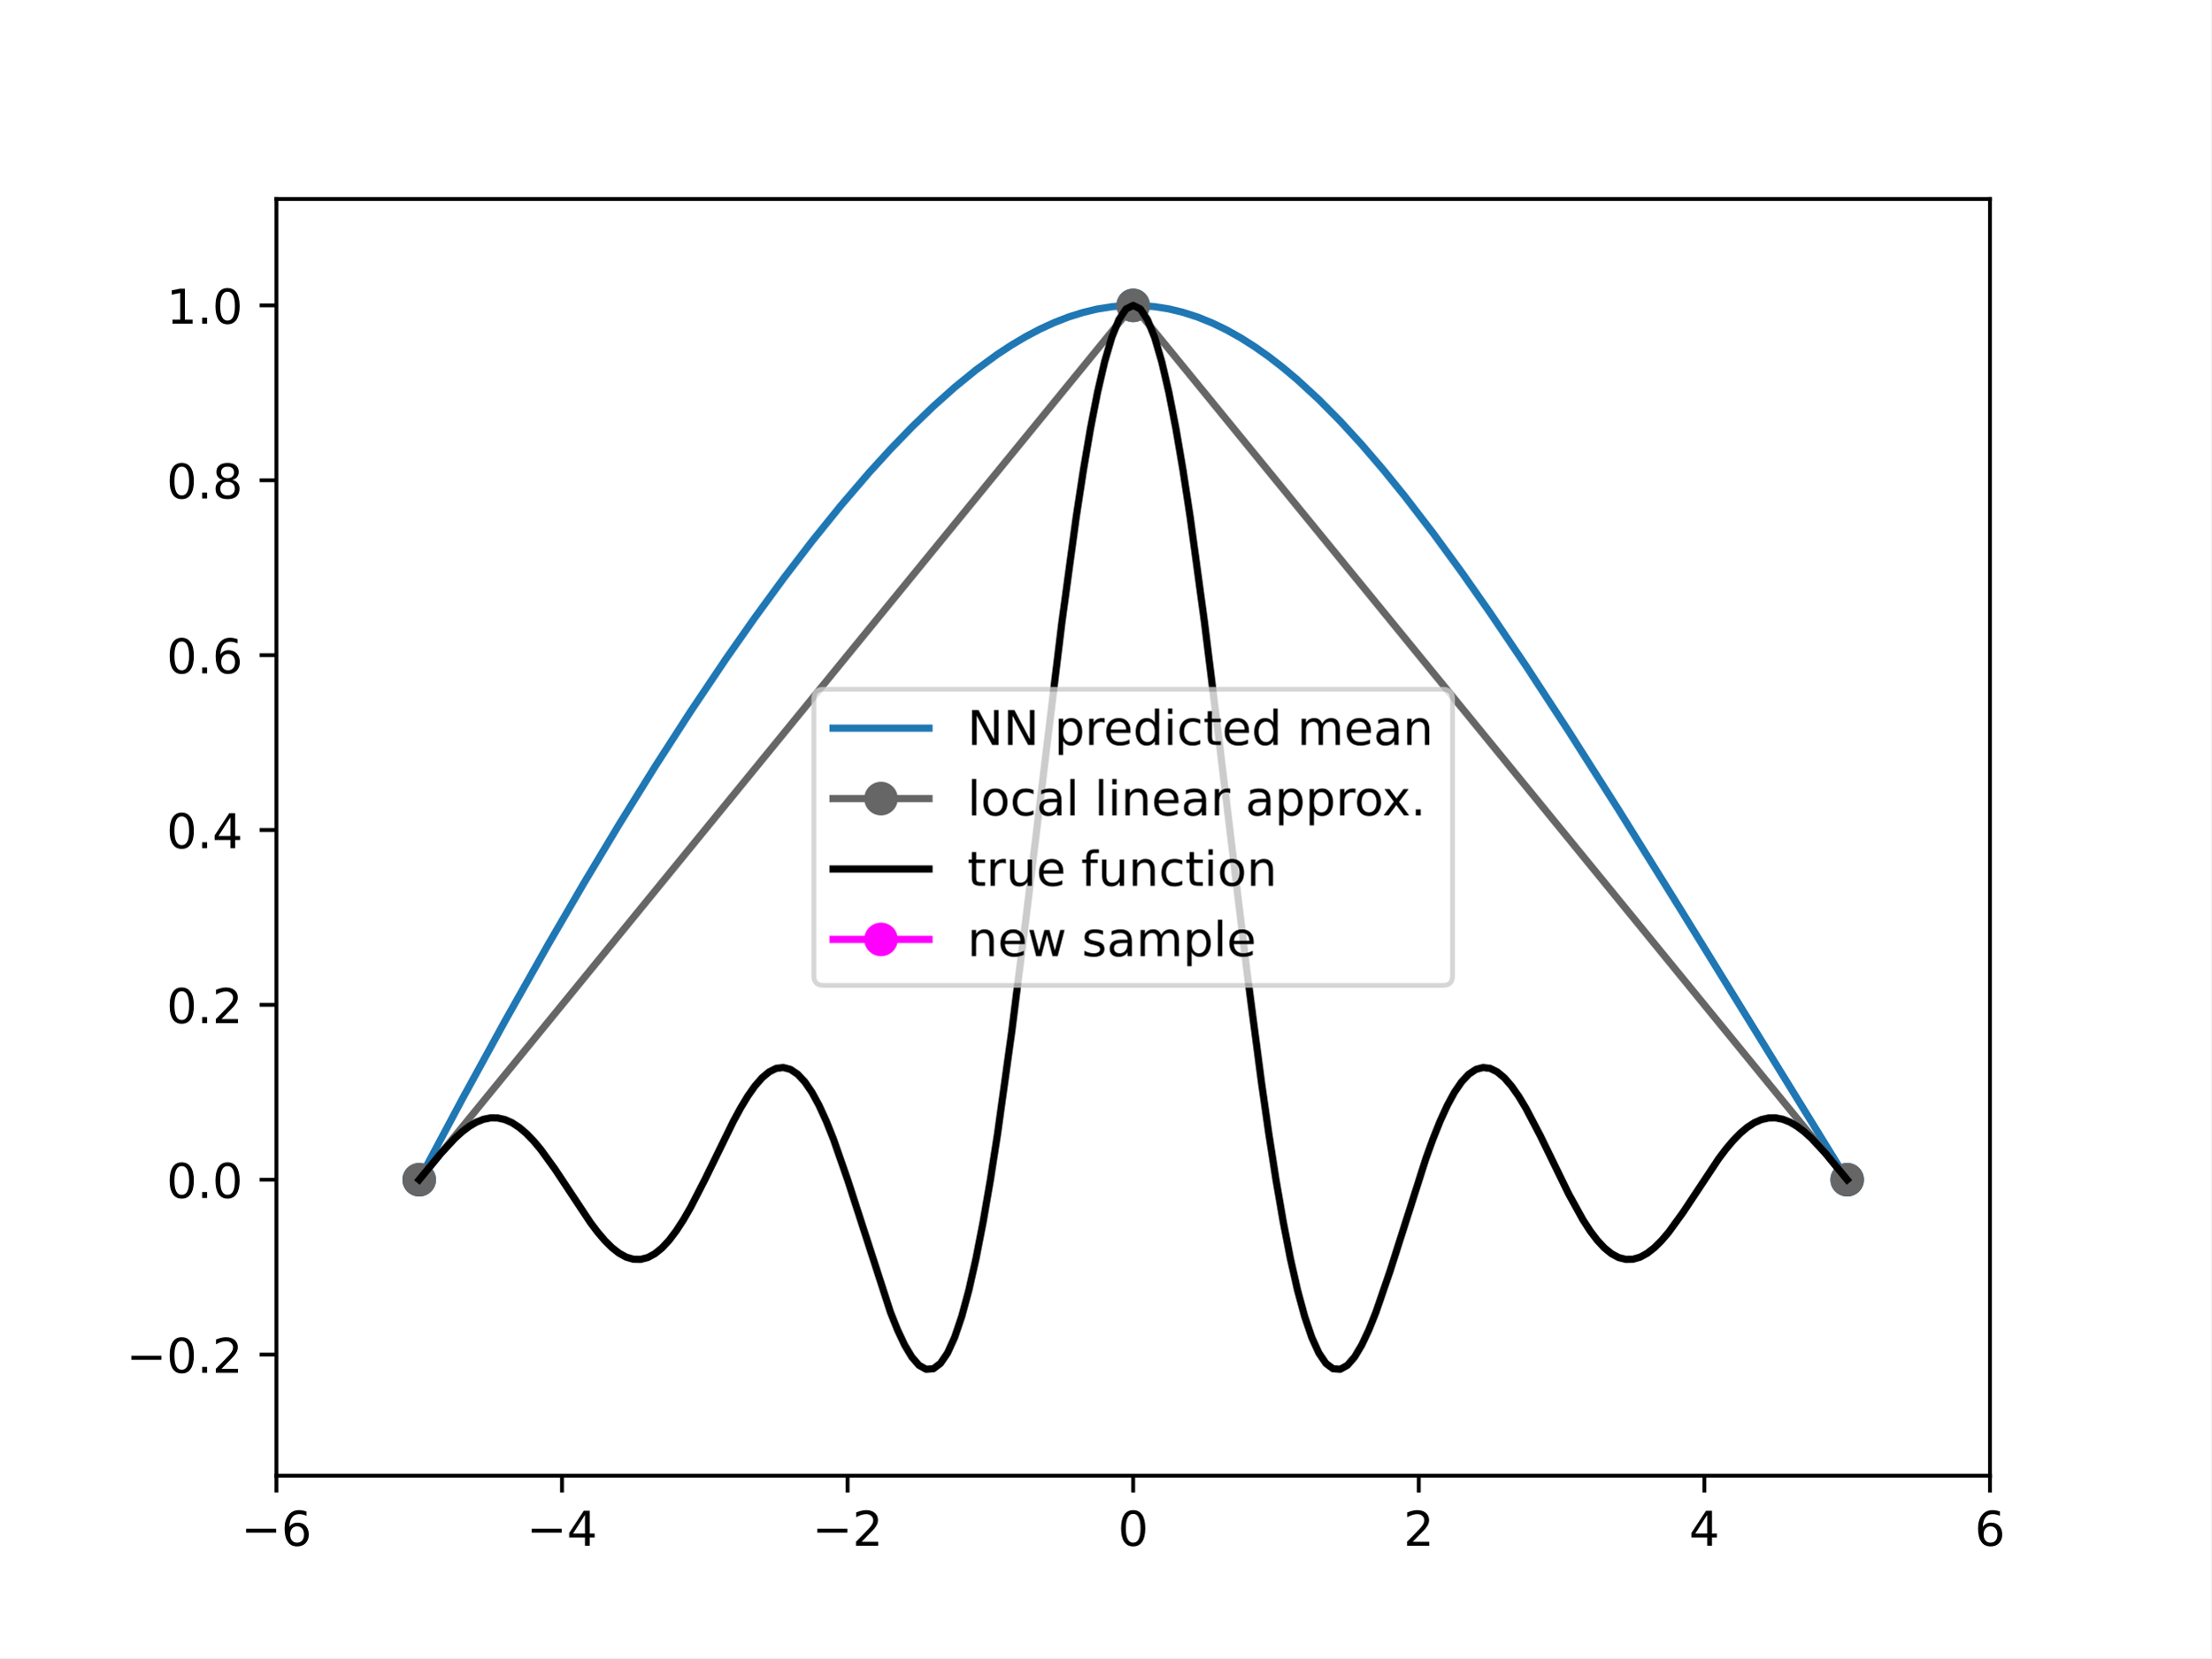
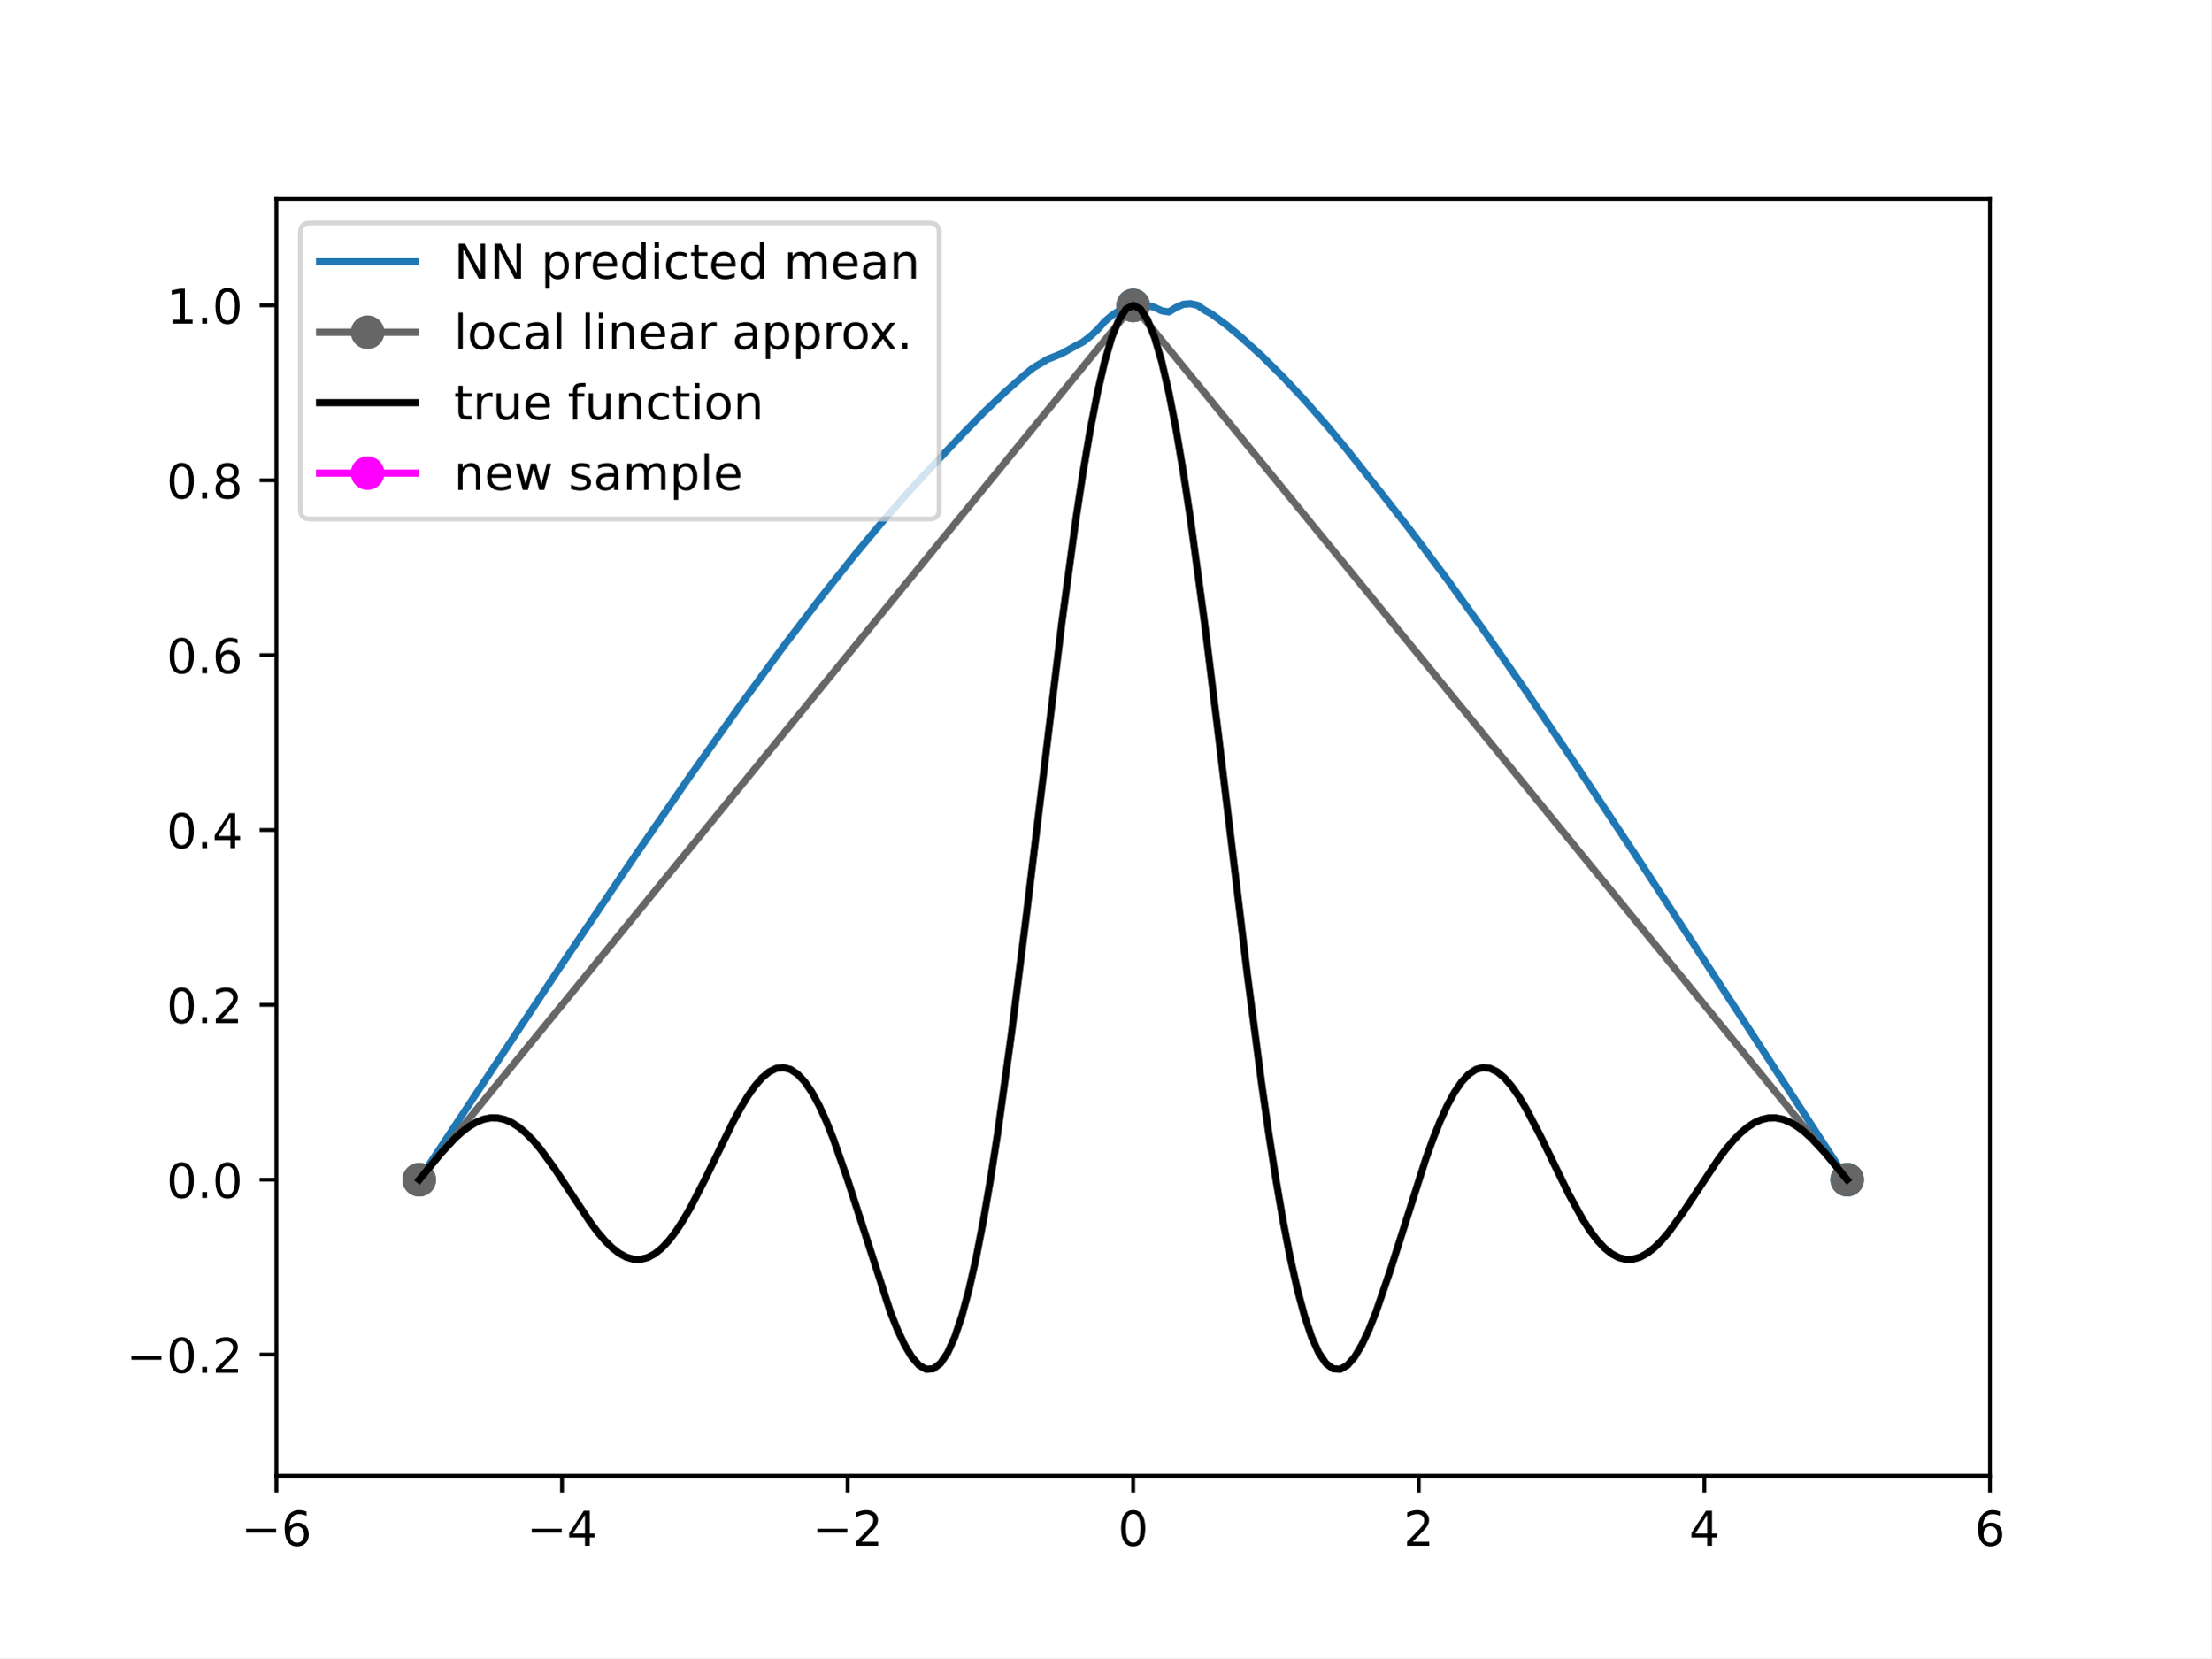
<svg xmlns="http://www.w3.org/2000/svg" xmlns:xlink="http://www.w3.org/1999/xlink" height="345.6pt" version="1.1" viewBox="0 0 460.8 345.6" width="460.8pt">
  <defs>
    <style type="text/css">
*{stroke-linecap:butt;stroke-linejoin:round;}
  </style>
  </defs>
  <g id="figure_1">
    <g id="patch_1">
      <path d="M 0 345.6  L 460.8 345.6  L 460.8 0  L 0 0  z " style="fill:#ffffff;" />
    </g>
    <g id="axes_1">
      <g id="patch_2">
        <path d="M 57.6 307.584  L 414.72 307.584  L 414.72 41.472  L 57.6 41.472  z " style="fill:#ffffff;" />
      </g>
      <g id="PathCollection_1">
        <defs>
-           <path d="M 0 3  C 0.796 3 1.559 2.684 2.121 2.121  C 2.684 1.559 3 0.796 3 0  C 3 -0.796 2.684 -1.559 2.121 -2.121  C 1.559 -2.684 0.796 -3 0 -3  C -0.796 -3 -1.559 -2.684 -2.121 -2.121  C -2.684 -1.559 -3 -0.796 -3 0  C -3 0.796 -2.684 1.559 -2.121 2.121  C -1.559 2.684 -0.796 3 0 3  z " id="m199d897785" style="stroke:#1f77b4;" />
+           <path d="M 0 3  C 0.796 3 1.559 2.684 2.121 2.121  C 2.684 1.559 3 0.796 3 0  C 3 -0.796 2.684 -1.559 2.121 -2.121  C 1.559 -2.684 0.796 -3 0 -3  C -0.796 -3 -1.559 -2.684 -2.121 -2.121  C -2.684 -1.559 -3 -0.796 -3 0  C -3 0.796 -2.684 1.559 -2.121 2.121  C -1.559 2.684 -0.796 3 0 3  z " id="mb2472491ec" style="stroke:#1f77b4;" />
        </defs>
-         <g clip-path="url(#p6ef015dbfc)">
-           <use style="fill:#1f77b4;stroke:#1f77b4;" x="87.36" xlink:href="#m199d897785" y="245.893" />
-           <use style="fill:#1f77b4;stroke:#1f77b4;" x="236.16" xlink:href="#m199d897785" y="63.648" />
-           <use style="fill:#1f77b4;stroke:#1f77b4;" x="384.96" xlink:href="#m199d897785" y="245.893" />
+         <g clip-path="url(#p447fc1fe9e)">
+           <use style="fill:#1f77b4;stroke:#1f77b4;" x="87.36" xlink:href="#mb2472491ec" y="245.893" />
+           <use style="fill:#1f77b4;stroke:#1f77b4;" x="236.16" xlink:href="#mb2472491ec" y="63.648" />
+           <use style="fill:#1f77b4;stroke:#1f77b4;" x="384.96" xlink:href="#mb2472491ec" y="245.893" />
        </g>
      </g>
      <g id="matplotlib.axis_1">
        <g id="xtick_1">
          <g id="line2d_1">
            <defs>
-               <path d="M 0 0  L 0 3.5  " id="m28556cb34f" style="stroke:#000000;stroke-width:0.8;" />
-             </defs>
-             <g>
-               <use style="stroke:#000000;stroke-width:0.8;" x="57.6" xlink:href="#m28556cb34f" y="307.584" />
+               <path d="M 0 0  L 0 3.5  " id="mb614b9f2dd" style="stroke:#000000;stroke-width:0.8;" />
+             </defs>
+             <g>
+               <use style="stroke:#000000;stroke-width:0.8;" x="57.6" xlink:href="#mb614b9f2dd" y="307.584" />
            </g>
          </g>
          <g id="text_1">
            <defs>
              <path d="M 10.594 35.5  L 73.188 35.5  L 73.188 27.203  L 10.594 27.203  z " id="DejaVuSans-8722" />
              <path d="M 33.016 40.375  Q 26.375 40.375 22.484 35.828  Q 18.609 31.297 18.609 23.391  Q 18.609 15.531 22.484 10.953  Q 26.375 6.391 33.016 6.391  Q 39.656 6.391 43.531 10.953  Q 47.406 15.531 47.406 23.391  Q 47.406 31.297 43.531 35.828  Q 39.656 40.375 33.016 40.375  z M 52.594 71.297  L 52.594 62.312  Q 48.875 64.062 45.094 64.984  Q 41.312 65.922 37.594 65.922  Q 27.828 65.922 22.672 59.328  Q 17.531 52.734 16.797 39.406  Q 19.672 43.656 24.016 45.922  Q 28.375 48.188 33.594 48.188  Q 44.578 48.188 50.953 41.516  Q 57.328 34.859 57.328 23.391  Q 57.328 12.156 50.688 5.359  Q 44.047 -1.422 33.016 -1.422  Q 20.359 -1.422 13.672 8.266  Q 6.984 17.969 6.984 36.375  Q 6.984 53.656 15.188 63.938  Q 23.391 74.219 37.203 74.219  Q 40.922 74.219 44.703 73.484  Q 48.484 72.75 52.594 71.297  z " id="DejaVuSans-54" />
            </defs>
            <g transform="translate(50.22891 322.1824)scale(0.1 -0.1)">
              <use xlink:href="#DejaVuSans-8722" />
              <use x="83.789" xlink:href="#DejaVuSans-54" />
            </g>
          </g>
        </g>
        <g id="xtick_2">
          <g id="line2d_2">
            <g>
-               <use style="stroke:#000000;stroke-width:0.8;" x="117.12" xlink:href="#m28556cb34f" y="307.584" />
+               <use style="stroke:#000000;stroke-width:0.8;" x="117.12" xlink:href="#mb614b9f2dd" y="307.584" />
            </g>
          </g>
          <g id="text_2">
            <defs>
              <path d="M 37.797 64.312  L 12.891 25.391  L 37.797 25.391  z M 35.203 72.906  L 47.609 72.906  L 47.609 25.391  L 58.016 25.391  L 58.016 17.188  L 47.609 17.188  L 47.609 0  L 37.797 0  L 37.797 17.188  L 4.891 17.188  L 4.891 26.703  z " id="DejaVuSans-52" />
            </defs>
            <g transform="translate(109.7489 322.1824)scale(0.1 -0.1)">
              <use xlink:href="#DejaVuSans-8722" />
              <use x="83.789" xlink:href="#DejaVuSans-52" />
            </g>
          </g>
        </g>
        <g id="xtick_3">
          <g id="line2d_3">
            <g>
-               <use style="stroke:#000000;stroke-width:0.8;" x="176.64" xlink:href="#m28556cb34f" y="307.584" />
+               <use style="stroke:#000000;stroke-width:0.8;" x="176.64" xlink:href="#mb614b9f2dd" y="307.584" />
            </g>
          </g>
          <g id="text_3">
            <defs>
              <path d="M 19.188 8.297  L 53.609 8.297  L 53.609 0  L 7.328 0  L 7.328 8.297  Q 12.938 14.109 22.625 23.891  Q 32.328 33.688 34.812 36.531  Q 39.547 41.844 41.422 45.531  Q 43.312 49.219 43.312 52.781  Q 43.312 58.594 39.234 62.25  Q 35.156 65.922 28.609 65.922  Q 23.969 65.922 18.812 64.312  Q 13.672 62.703 7.812 59.422  L 7.812 69.391  Q 13.766 71.781 18.938 73  Q 24.125 74.219 28.422 74.219  Q 39.75 74.219 46.484 68.547  Q 53.219 62.891 53.219 53.422  Q 53.219 48.922 51.531 44.891  Q 49.859 40.875 45.406 35.406  Q 44.188 33.984 37.641 27.219  Q 31.109 20.453 19.188 8.297  z " id="DejaVuSans-50" />
            </defs>
            <g transform="translate(169.2689 322.1824)scale(0.1 -0.1)">
              <use xlink:href="#DejaVuSans-8722" />
              <use x="83.789" xlink:href="#DejaVuSans-50" />
            </g>
          </g>
        </g>
        <g id="xtick_4">
          <g id="line2d_4">
            <g>
-               <use style="stroke:#000000;stroke-width:0.8;" x="236.16" xlink:href="#m28556cb34f" y="307.584" />
+               <use style="stroke:#000000;stroke-width:0.8;" x="236.16" xlink:href="#mb614b9f2dd" y="307.584" />
            </g>
          </g>
          <g id="text_4">
            <defs>
              <path d="M 31.781 66.406  Q 24.172 66.406 20.328 58.906  Q 16.5 51.422 16.5 36.375  Q 16.5 21.391 20.328 13.891  Q 24.172 6.391 31.781 6.391  Q 39.453 6.391 43.281 13.891  Q 47.125 21.391 47.125 36.375  Q 47.125 51.422 43.281 58.906  Q 39.453 66.406 31.781 66.406  z M 31.781 74.219  Q 44.047 74.219 50.516 64.516  Q 56.984 54.828 56.984 36.375  Q 56.984 17.969 50.516 8.266  Q 44.047 -1.422 31.781 -1.422  Q 19.531 -1.422 13.062 8.266  Q 6.594 17.969 6.594 36.375  Q 6.594 54.828 13.062 64.516  Q 19.531 74.219 31.781 74.219  z " id="DejaVuSans-48" />
            </defs>
            <g transform="translate(232.9787 322.1824)scale(0.1 -0.1)">
              <use xlink:href="#DejaVuSans-48" />
            </g>
          </g>
        </g>
        <g id="xtick_5">
          <g id="line2d_5">
            <g>
-               <use style="stroke:#000000;stroke-width:0.8;" x="295.68" xlink:href="#m28556cb34f" y="307.584" />
+               <use style="stroke:#000000;stroke-width:0.8;" x="295.68" xlink:href="#mb614b9f2dd" y="307.584" />
            </g>
          </g>
          <g id="text_5">
            <g transform="translate(292.4987 322.1824)scale(0.1 -0.1)">
              <use xlink:href="#DejaVuSans-50" />
            </g>
          </g>
        </g>
        <g id="xtick_6">
          <g id="line2d_6">
            <g>
-               <use style="stroke:#000000;stroke-width:0.8;" x="355.2" xlink:href="#m28556cb34f" y="307.584" />
+               <use style="stroke:#000000;stroke-width:0.8;" x="355.2" xlink:href="#mb614b9f2dd" y="307.584" />
            </g>
          </g>
          <g id="text_6">
            <g transform="translate(352.0188 322.1824)scale(0.1 -0.1)">
              <use xlink:href="#DejaVuSans-52" />
            </g>
          </g>
        </g>
        <g id="xtick_7">
          <g id="line2d_7">
            <g>
-               <use style="stroke:#000000;stroke-width:0.8;" x="414.72" xlink:href="#m28556cb34f" y="307.584" />
+               <use style="stroke:#000000;stroke-width:0.8;" x="414.72" xlink:href="#mb614b9f2dd" y="307.584" />
            </g>
          </g>
          <g id="text_7">
            <g transform="translate(411.5387 322.1824)scale(0.1 -0.1)">
              <use xlink:href="#DejaVuSans-54" />
            </g>
          </g>
        </g>
      </g>
      <g id="matplotlib.axis_2">
        <g id="ytick_1">
          <g id="line2d_8">
            <defs>
-               <path d="M 0 0  L -3.5 0  " id="m3e62f27e0f" style="stroke:#000000;stroke-width:0.8;" />
-             </defs>
-             <g>
-               <use style="stroke:#000000;stroke-width:0.8;" x="57.6" xlink:href="#m3e62f27e0f" y="282.342" />
+               <path d="M 0 0  L -3.5 0  " id="m669adacc51" style="stroke:#000000;stroke-width:0.8;" />
+             </defs>
+             <g>
+               <use style="stroke:#000000;stroke-width:0.8;" x="57.6" xlink:href="#m669adacc51" y="282.342" />
            </g>
          </g>
          <g id="text_8">
            <defs>
              <path d="M 10.688 12.406  L 21 12.406  L 21 0  L 10.688 0  z " id="DejaVuSans-46" />
            </defs>
            <g transform="translate(26.31719 286.1416)scale(0.1 -0.1)">
              <use xlink:href="#DejaVuSans-8722" />
              <use x="83.789" xlink:href="#DejaVuSans-48" />
              <use x="147.412" xlink:href="#DejaVuSans-46" />
              <use x="179.199" xlink:href="#DejaVuSans-50" />
            </g>
          </g>
        </g>
        <g id="ytick_2">
          <g id="line2d_9">
            <g>
-               <use style="stroke:#000000;stroke-width:0.8;" x="57.6" xlink:href="#m3e62f27e0f" y="245.893" />
+               <use style="stroke:#000000;stroke-width:0.8;" x="57.6" xlink:href="#m669adacc51" y="245.893" />
            </g>
          </g>
          <g id="text_9">
            <g transform="translate(34.69687 249.6925)scale(0.1 -0.1)">
              <use xlink:href="#DejaVuSans-48" />
              <use x="63.623" xlink:href="#DejaVuSans-46" />
              <use x="95.41" xlink:href="#DejaVuSans-48" />
            </g>
          </g>
        </g>
        <g id="ytick_3">
          <g id="line2d_10">
            <g>
-               <use style="stroke:#000000;stroke-width:0.8;" x="57.6" xlink:href="#m3e62f27e0f" y="209.444" />
+               <use style="stroke:#000000;stroke-width:0.8;" x="57.6" xlink:href="#m669adacc51" y="209.444" />
            </g>
          </g>
          <g id="text_10">
            <g transform="translate(34.69687 213.2435)scale(0.1 -0.1)">
              <use xlink:href="#DejaVuSans-48" />
              <use x="63.623" xlink:href="#DejaVuSans-46" />
              <use x="95.41" xlink:href="#DejaVuSans-50" />
            </g>
          </g>
        </g>
        <g id="ytick_4">
          <g id="line2d_11">
            <g>
-               <use style="stroke:#000000;stroke-width:0.8;" x="57.6" xlink:href="#m3e62f27e0f" y="172.995" />
+               <use style="stroke:#000000;stroke-width:0.8;" x="57.6" xlink:href="#m669adacc51" y="172.995" />
            </g>
          </g>
          <g id="text_11">
            <g transform="translate(34.69687 176.7944)scale(0.1 -0.1)">
              <use xlink:href="#DejaVuSans-48" />
              <use x="63.623" xlink:href="#DejaVuSans-46" />
              <use x="95.41" xlink:href="#DejaVuSans-52" />
            </g>
          </g>
        </g>
        <g id="ytick_5">
          <g id="line2d_12">
            <g>
-               <use style="stroke:#000000;stroke-width:0.8;" x="57.6" xlink:href="#m3e62f27e0f" y="136.546" />
+               <use style="stroke:#000000;stroke-width:0.8;" x="57.6" xlink:href="#m669adacc51" y="136.546" />
            </g>
          </g>
          <g id="text_12">
            <g transform="translate(34.69687 140.3453)scale(0.1 -0.1)">
              <use xlink:href="#DejaVuSans-48" />
              <use x="63.623" xlink:href="#DejaVuSans-46" />
              <use x="95.41" xlink:href="#DejaVuSans-54" />
            </g>
          </g>
        </g>
        <g id="ytick_6">
          <g id="line2d_13">
            <g>
-               <use style="stroke:#000000;stroke-width:0.8;" x="57.6" xlink:href="#m3e62f27e0f" y="100.097" />
+               <use style="stroke:#000000;stroke-width:0.8;" x="57.6" xlink:href="#m669adacc51" y="100.097" />
            </g>
          </g>
          <g id="text_13">
            <defs>
              <path d="M 31.781 34.625  Q 24.75 34.625 20.719 30.859  Q 16.703 27.094 16.703 20.516  Q 16.703 13.922 20.719 10.156  Q 24.75 6.391 31.781 6.391  Q 38.812 6.391 42.859 10.172  Q 46.922 13.969 46.922 20.516  Q 46.922 27.094 42.891 30.859  Q 38.875 34.625 31.781 34.625  z M 21.922 38.812  Q 15.578 40.375 12.031 44.719  Q 8.5 49.078 8.5 55.328  Q 8.5 64.062 14.719 69.141  Q 20.953 74.219 31.781 74.219  Q 42.672 74.219 48.875 69.141  Q 55.078 64.062 55.078 55.328  Q 55.078 49.078 51.531 44.719  Q 48 40.375 41.703 38.812  Q 48.828 37.156 52.797 32.312  Q 56.781 27.484 56.781 20.516  Q 56.781 9.906 50.312 4.234  Q 43.844 -1.422 31.781 -1.422  Q 19.734 -1.422 13.25 4.234  Q 6.781 9.906 6.781 20.516  Q 6.781 27.484 10.781 32.312  Q 14.797 37.156 21.922 38.812  z M 18.312 54.391  Q 18.312 48.734 21.844 45.562  Q 25.391 42.391 31.781 42.391  Q 38.141 42.391 41.719 45.562  Q 45.312 48.734 45.312 54.391  Q 45.312 60.062 41.719 63.234  Q 38.141 66.406 31.781 66.406  Q 25.391 66.406 21.844 63.234  Q 18.312 60.062 18.312 54.391  z " id="DejaVuSans-56" />
            </defs>
            <g transform="translate(34.69687 103.8963)scale(0.1 -0.1)">
              <use xlink:href="#DejaVuSans-48" />
              <use x="63.623" xlink:href="#DejaVuSans-46" />
              <use x="95.41" xlink:href="#DejaVuSans-56" />
            </g>
          </g>
        </g>
        <g id="ytick_7">
          <g id="line2d_14">
            <g>
-               <use style="stroke:#000000;stroke-width:0.8;" x="57.6" xlink:href="#m3e62f27e0f" y="63.648" />
+               <use style="stroke:#000000;stroke-width:0.8;" x="57.6" xlink:href="#m669adacc51" y="63.648" />
            </g>
          </g>
          <g id="text_14">
            <defs>
              <path d="M 12.406 8.297  L 28.516 8.297  L 28.516 63.922  L 10.984 60.406  L 10.984 69.391  L 28.422 72.906  L 38.281 72.906  L 38.281 8.297  L 54.391 8.297  L 54.391 0  L 12.406 0  z " id="DejaVuSans-49" />
            </defs>
            <g transform="translate(34.69687 67.44722)scale(0.1 -0.1)">
              <use xlink:href="#DejaVuSans-49" />
              <use x="63.623" xlink:href="#DejaVuSans-46" />
              <use x="95.41" xlink:href="#DejaVuSans-48" />
            </g>
          </g>
        </g>
      </g>
      <g id="line2d_15">
-         <path clip-path="url(#p6ef015dbfc)" d="M 87.36 245.893  L 96.288 229.156  L 105.216 212.854  L 114.144 197.029  L 121.584 184.239  L 129.024 171.837  L 136.464 159.851  L 143.904 148.309  L 151.344 137.242  L 157.296 128.755  L 163.248 120.614  L 169.2 112.845  L 175.152 105.474  L 181.104 98.534  L 185.568 93.635  L 190.032 89.019  L 194.496 84.707  L 198.96 80.722  L 203.424 77.087  L 207.888 73.829  L 210.864 71.881  L 213.84 70.12  L 216.816 68.554  L 219.792 67.193  L 222.768 66.042  L 225.744 65.11  L 228.72 64.402  L 231.696 63.924  L 234.672 63.68  L 237.648 63.676  L 240.624 63.911  L 243.6 64.389  L 246.576 65.108  L 249.552 66.069  L 252.528 67.267  L 255.504 68.699  L 258.48 70.36  L 261.456 72.244  L 264.432 74.343  L 267.408 76.651  L 270.384 79.158  L 274.848 83.272  L 279.312 87.782  L 283.776 92.655  L 288.24 97.858  L 292.704 103.359  L 298.656 111.103  L 304.608 119.252  L 310.56 127.744  L 318 138.755  L 326.928 152.424  L 337.344 168.823  L 350.736 190.35  L 384.96 245.893  L 384.96 245.893  " style="fill:none;stroke:#1f77b4;stroke-linecap:square;stroke-width:1.5;" />
+         <path clip-path="url(#p447fc1fe9e)" d="M 87.36 245.893  L 117.12 200.96  L 132 178.884  L 143.904 161.62  L 154.32 146.939  L 163.248 134.776  L 170.688 125.012  L 178.128 115.658  L 184.08 108.52  L 190.032 101.737  L 195.984 95.357  L 200.448 90.628  L 204.912 86.041  L 209.376 81.774  L 213.84 77.854  L 215.328 76.653  L 218.304 74.89  L 221.28 73.689  L 224.256 72.02  L 225.744 71.244  L 227.232 70.076  L 228.72 68.719  L 230.208 67.026  L 231.696 65.756  L 233.184 64.771  L 234.672 64.068  L 236.16 63.648  L 237.648 63.509  L 239.136 63.651  L 240.624 64.074  L 242.112 64.776  L 243.6 65.008  L 245.088 64.093  L 246.576 63.432  L 248.064 63.29  L 249.552 63.61  L 251.04 64.646  L 252.528 65.461  L 255.504 67.663  L 258.48 70.125  L 262.944 74.168  L 267.408 78.596  L 271.872 83.372  L 276.336 88.462  L 280.8 93.836  L 288.24 103.243  L 294.192 110.859  L 301.632 120.813  L 309.072 131.166  L 318 144.005  L 328.416 159.411  L 341.808 179.666  L 364.128 213.93  L 384.96 245.893  L 384.96 245.893  " style="fill:none;stroke:#1f77b4;stroke-linecap:square;stroke-width:1.5;" />
      </g>
      <g id="line2d_16">
-         <path clip-path="url(#p6ef015dbfc)" d="M 87.36 245.893  L 236.16 63.648  L 384.96 245.893  " style="fill:none;stroke:#666666;stroke-linecap:square;stroke-width:1.5;" />
+         <path clip-path="url(#p447fc1fe9e)" d="M 87.36 245.893  L 236.16 63.648  L 384.96 245.893  " style="fill:none;stroke:#666666;stroke-linecap:square;stroke-width:1.5;" />
        <defs>
-           <path d="M 0 3  C 0.796 3 1.559 2.684 2.121 2.121  C 2.684 1.559 3 0.796 3 0  C 3 -0.796 2.684 -1.559 2.121 -2.121  C 1.559 -2.684 0.796 -3 0 -3  C -0.796 -3 -1.559 -2.684 -2.121 -2.121  C -2.684 -1.559 -3 -0.796 -3 0  C -3 0.796 -2.684 1.559 -2.121 2.121  C -1.559 2.684 -0.796 3 0 3  z " id="m1b6e92f6c9" style="stroke:#666666;" />
+           <path d="M 0 3  C 0.796 3 1.559 2.684 2.121 2.121  C 2.684 1.559 3 0.796 3 0  C 3 -0.796 2.684 -1.559 2.121 -2.121  C 1.559 -2.684 0.796 -3 0 -3  C -0.796 -3 -1.559 -2.684 -2.121 -2.121  C -2.684 -1.559 -3 -0.796 -3 0  C -3 0.796 -2.684 1.559 -2.121 2.121  C -1.559 2.684 -0.796 3 0 3  z " id="mdcc6317bd4" style="stroke:#666666;" />
        </defs>
-         <g clip-path="url(#p6ef015dbfc)">
-           <use style="fill:#666666;stroke:#666666;" x="87.36" xlink:href="#m1b6e92f6c9" y="245.893" />
-           <use style="fill:#666666;stroke:#666666;" x="236.16" xlink:href="#m1b6e92f6c9" y="63.648" />
-           <use style="fill:#666666;stroke:#666666;" x="384.96" xlink:href="#m1b6e92f6c9" y="245.893" />
+         <g clip-path="url(#p447fc1fe9e)">
+           <use style="fill:#666666;stroke:#666666;" x="87.36" xlink:href="#mdcc6317bd4" y="245.893" />
+           <use style="fill:#666666;stroke:#666666;" x="236.16" xlink:href="#mdcc6317bd4" y="63.648" />
+           <use style="fill:#666666;stroke:#666666;" x="384.96" xlink:href="#mdcc6317bd4" y="245.893" />
        </g>
      </g>
      <g id="line2d_17">
-         <path clip-path="url(#p6ef015dbfc)" d="M 87.36 245.893  L 91.824 240.463  L 94.8 237.258  L 96.288 235.908  L 97.776 234.778  L 99.264 233.9  L 100.752 233.301  L 102.24 233.002  L 103.728 233.018  L 105.216 233.354  L 106.704 234.011  L 108.192 234.979  L 109.68 236.242  L 111.168 237.775  L 112.656 239.547  L 115.632 243.653  L 123.072 254.866  L 124.56 256.832  L 126.048 258.578  L 127.536 260.054  L 129.024 261.219  L 130.512 262.033  L 132 262.468  L 133.488 262.501  L 134.976 262.12  L 136.464 261.322  L 137.952 260.115  L 139.44 258.515  L 140.928 256.549  L 142.416 254.254  L 143.904 251.676  L 146.88 245.893  L 152.832 233.716  L 154.32 230.977  L 155.808 228.511  L 157.296 226.389  L 158.784 224.674  L 160.272 223.424  L 161.76 222.689  L 163.248 222.507  L 164.736 222.905  L 166.224 223.899  L 167.712 225.488  L 169.2 227.662  L 170.688 230.394  L 172.176 233.644  L 173.664 237.357  L 176.64 245.893  L 185.568 273.5  L 187.056 277.219  L 188.544 280.375  L 190.032 282.859  L 191.52 284.567  L 193.008 285.408  L 194.496 285.301  L 195.984 284.181  L 197.472 281.994  L 198.96 278.709  L 200.448 274.308  L 201.936 268.794  L 203.424 262.19  L 204.912 254.536  L 206.4 245.893  L 207.888 236.341  L 210.864 214.91  L 213.84 191.201  L 221.28 129.872  L 224.256 107.965  L 225.744 98.214  L 227.232 89.455  L 228.72 81.815  L 230.208 75.405  L 231.696 70.319  L 233.184 66.631  L 234.672 64.397  L 236.16 63.648  L 237.648 64.397  L 239.136 66.631  L 240.624 70.319  L 242.112 75.405  L 243.6 81.815  L 245.088 89.455  L 246.576 98.214  L 248.064 107.965  L 251.04 129.872  L 254.016 153.941  L 259.968 203.271  L 262.944 225.975  L 264.432 236.341  L 265.92 245.893  L 267.408 254.536  L 268.896 262.19  L 270.384 268.794  L 271.872 274.308  L 273.36 278.709  L 274.848 281.994  L 276.336 284.181  L 277.824 285.301  L 279.312 285.408  L 280.8 284.567  L 282.288 282.859  L 283.776 280.375  L 285.264 277.219  L 286.752 273.5  L 289.728 264.836  L 297.168 241.467  L 298.656 237.357  L 300.144 233.644  L 301.632 230.394  L 303.12 227.662  L 304.608 225.488  L 306.096 223.899  L 307.584 222.905  L 309.072 222.507  L 310.56 222.689  L 312.048 223.424  L 313.536 224.674  L 315.024 226.389  L 316.512 228.511  L 318 230.977  L 320.976 236.653  L 326.928 248.869  L 329.904 254.254  L 331.392 256.549  L 332.88 258.515  L 334.368 260.115  L 335.856 261.322  L 337.344 262.12  L 338.832 262.501  L 340.32 262.468  L 341.808 262.033  L 343.296 261.219  L 344.784 260.054  L 346.272 258.578  L 347.76 256.832  L 350.736 252.734  L 358.176 241.521  L 359.664 239.547  L 361.152 237.775  L 362.64 236.242  L 364.128 234.979  L 365.616 234.011  L 367.104 233.354  L 368.592 233.018  L 370.08 233.002  L 371.568 233.301  L 373.056 233.9  L 374.544 234.778  L 376.032 235.908  L 377.52 237.258  L 380.496 240.463  L 384.96 245.893  L 384.96 245.893  " style="fill:none;stroke:#000000;stroke-linecap:square;stroke-width:1.5;" />
+         <path clip-path="url(#p447fc1fe9e)" d="M 87.36 245.893  L 91.824 240.463  L 94.8 237.258  L 96.288 235.908  L 97.776 234.778  L 99.264 233.9  L 100.752 233.301  L 102.24 233.002  L 103.728 233.018  L 105.216 233.354  L 106.704 234.011  L 108.192 234.979  L 109.68 236.242  L 111.168 237.775  L 112.656 239.547  L 115.632 243.653  L 123.072 254.866  L 124.56 256.832  L 126.048 258.578  L 127.536 260.054  L 129.024 261.219  L 130.512 262.033  L 132 262.468  L 133.488 262.501  L 134.976 262.12  L 136.464 261.322  L 137.952 260.115  L 139.44 258.515  L 140.928 256.549  L 142.416 254.254  L 143.904 251.676  L 146.88 245.893  L 152.832 233.716  L 154.32 230.977  L 155.808 228.511  L 157.296 226.389  L 158.784 224.674  L 160.272 223.424  L 161.76 222.689  L 163.248 222.507  L 164.736 222.905  L 166.224 223.899  L 167.712 225.488  L 169.2 227.662  L 170.688 230.394  L 172.176 233.644  L 173.664 237.357  L 176.64 245.893  L 185.568 273.5  L 187.056 277.219  L 188.544 280.375  L 190.032 282.859  L 191.52 284.567  L 193.008 285.408  L 194.496 285.301  L 195.984 284.181  L 197.472 281.994  L 198.96 278.709  L 200.448 274.308  L 201.936 268.794  L 203.424 262.19  L 204.912 254.536  L 206.4 245.893  L 207.888 236.341  L 210.864 214.91  L 213.84 191.201  L 221.28 129.872  L 224.256 107.965  L 225.744 98.214  L 227.232 89.455  L 228.72 81.815  L 230.208 75.405  L 231.696 70.319  L 233.184 66.631  L 234.672 64.397  L 236.16 63.648  L 237.648 64.397  L 239.136 66.631  L 240.624 70.319  L 242.112 75.405  L 243.6 81.815  L 245.088 89.455  L 246.576 98.214  L 248.064 107.965  L 251.04 129.872  L 254.016 153.941  L 259.968 203.271  L 262.944 225.975  L 264.432 236.341  L 265.92 245.893  L 267.408 254.536  L 268.896 262.19  L 270.384 268.794  L 271.872 274.308  L 273.36 278.709  L 274.848 281.994  L 276.336 284.181  L 277.824 285.301  L 279.312 285.408  L 280.8 284.567  L 282.288 282.859  L 283.776 280.375  L 285.264 277.219  L 286.752 273.5  L 289.728 264.836  L 297.168 241.467  L 298.656 237.357  L 300.144 233.644  L 301.632 230.394  L 303.12 227.662  L 304.608 225.488  L 306.096 223.899  L 307.584 222.905  L 309.072 222.507  L 310.56 222.689  L 312.048 223.424  L 313.536 224.674  L 315.024 226.389  L 316.512 228.511  L 318 230.977  L 320.976 236.653  L 326.928 248.869  L 329.904 254.254  L 331.392 256.549  L 332.88 258.515  L 334.368 260.115  L 335.856 261.322  L 337.344 262.12  L 338.832 262.501  L 340.32 262.468  L 341.808 262.033  L 343.296 261.219  L 344.784 260.054  L 346.272 258.578  L 347.76 256.832  L 350.736 252.734  L 358.176 241.521  L 359.664 239.547  L 361.152 237.775  L 362.64 236.242  L 364.128 234.979  L 365.616 234.011  L 367.104 233.354  L 368.592 233.018  L 370.08 233.002  L 371.568 233.301  L 373.056 233.9  L 374.544 234.778  L 376.032 235.908  L 377.52 237.258  L 380.496 240.463  L 384.96 245.893  L 384.96 245.893  " style="fill:none;stroke:#000000;stroke-linecap:square;stroke-width:1.5;" />
      </g>
      <g id="line2d_18">
-         <path clip-path="url(#p6ef015dbfc)" d="M 0 0  " style="fill:none;stroke:#ff00ff;stroke-linecap:square;stroke-width:1.5;" />
+         <path clip-path="url(#p447fc1fe9e)" d="M 0 0  " style="fill:none;stroke:#ff00ff;stroke-linecap:square;stroke-width:1.5;" />
        <defs>
-           <path d="M 0 3  C 0.796 3 1.559 2.684 2.121 2.121  C 2.684 1.559 3 0.796 3 0  C 3 -0.796 2.684 -1.559 2.121 -2.121  C 1.559 -2.684 0.796 -3 0 -3  C -0.796 -3 -1.559 -2.684 -2.121 -2.121  C -2.684 -1.559 -3 -0.796 -3 0  C -3 0.796 -2.684 1.559 -2.121 2.121  C -1.559 2.684 -0.796 3 0 3  z " id="m0f97e1e7db" style="stroke:#ff00ff;" />
+           <path d="M 0 3  C 0.796 3 1.559 2.684 2.121 2.121  C 2.684 1.559 3 0.796 3 0  C 3 -0.796 2.684 -1.559 2.121 -2.121  C 1.559 -2.684 0.796 -3 0 -3  C -0.796 -3 -1.559 -2.684 -2.121 -2.121  C -2.684 -1.559 -3 -0.796 -3 0  C -3 0.796 -2.684 1.559 -2.121 2.121  C -1.559 2.684 -0.796 3 0 3  z " id="m408ae98c4e" style="stroke:#ff00ff;" />
        </defs>
-         <g clip-path="url(#p6ef015dbfc)">
-           <use style="fill:#ff00ff;stroke:#ff00ff;" x="0" xlink:href="#m0f97e1e7db" y="0" />
+         <g clip-path="url(#p447fc1fe9e)">
+           <use style="fill:#ff00ff;stroke:#ff00ff;" x="0" xlink:href="#m408ae98c4e" y="0" />
        </g>
      </g>
      <g id="patch_3">
        <path d="M 57.6 307.584  L 57.6 41.472  " style="fill:none;stroke:#000000;stroke-linecap:square;stroke-linejoin:miter;stroke-width:0.8;" />
      </g>
      <g id="patch_4">
        <path d="M 414.72 307.584  L 414.72 41.472  " style="fill:none;stroke:#000000;stroke-linecap:square;stroke-linejoin:miter;stroke-width:0.8;" />
      </g>
      <g id="patch_5">
        <path d="M 57.6 307.584  L 414.72 307.584  " style="fill:none;stroke:#000000;stroke-linecap:square;stroke-linejoin:miter;stroke-width:0.8;" />
      </g>
      <g id="patch_6">
        <path d="M 57.6 41.472  L 414.72 41.472  " style="fill:none;stroke:#000000;stroke-linecap:square;stroke-linejoin:miter;stroke-width:0.8;" />
      </g>
      <g id="legend_1">
        <g id="patch_7">
-           <path d="M 171.604 205.384  L 300.716 205.384  Q 302.716 205.384 302.716 203.384  L 302.716 145.672  Q 302.716 143.672 300.716 143.672  L 171.604 143.672  Q 169.604 143.672 169.604 145.672  L 169.604 203.384  Q 169.604 205.384 171.604 205.384  z " style="fill:#ffffff;opacity:0.8;stroke:#cccccc;stroke-linejoin:miter;" />
+           <path d="M 64.6 108.184  L 193.713 108.184  Q 195.713 108.184 195.713 106.184  L 195.713 48.472  Q 195.713 46.472 193.713 46.472  L 64.6 46.472  Q 62.6 46.472 62.6 48.472  L 62.6 106.184  Q 62.6 108.184 64.6 108.184  z " style="fill:#ffffff;opacity:0.8;stroke:#cccccc;stroke-linejoin:miter;" />
        </g>
        <g id="line2d_19">
-           <path d="M 173.604 151.77  L 193.604 151.77  " style="fill:none;stroke:#1f77b4;stroke-linecap:square;stroke-width:1.5;" />
+           <path d="M 66.6 54.57  L 86.6 54.57  " style="fill:none;stroke:#1f77b4;stroke-linecap:square;stroke-width:1.5;" />
        </g>
        <g id="line2d_20" />
        <g id="text_15">
          <defs>
            <path d="M 9.812 72.906  L 23.094 72.906  L 55.422 11.922  L 55.422 72.906  L 64.984 72.906  L 64.984 0  L 51.703 0  L 19.391 60.984  L 19.391 0  L 9.812 0  z " id="DejaVuSans-78" />
            <path id="DejaVuSans-32" />
            <path d="M 18.109 8.203  L 18.109 -20.797  L 9.078 -20.797  L 9.078 54.688  L 18.109 54.688  L 18.109 46.391  Q 20.953 51.266 25.266 53.625  Q 29.594 56 35.594 56  Q 45.562 56 51.781 48.094  Q 58.016 40.188 58.016 27.297  Q 58.016 14.406 51.781 6.484  Q 45.562 -1.422 35.594 -1.422  Q 29.594 -1.422 25.266 0.953  Q 20.953 3.328 18.109 8.203  z M 48.688 27.297  Q 48.688 37.203 44.609 42.844  Q 40.531 48.484 33.406 48.484  Q 26.266 48.484 22.188 42.844  Q 18.109 37.203 18.109 27.297  Q 18.109 17.391 22.188 11.75  Q 26.266 6.109 33.406 6.109  Q 40.531 6.109 44.609 11.75  Q 48.688 17.391 48.688 27.297  z " id="DejaVuSans-112" />
            <path d="M 41.109 46.297  Q 39.594 47.172 37.812 47.578  Q 36.031 48 33.891 48  Q 26.266 48 22.188 43.047  Q 18.109 38.094 18.109 28.812  L 18.109 0  L 9.078 0  L 9.078 54.688  L 18.109 54.688  L 18.109 46.188  Q 20.953 51.172 25.484 53.578  Q 30.031 56 36.531 56  Q 37.453 56 38.578 55.875  Q 39.703 55.766 41.062 55.516  z " id="DejaVuSans-114" />
            <path d="M 56.203 29.594  L 56.203 25.203  L 14.891 25.203  Q 15.484 15.922 20.484 11.062  Q 25.484 6.203 34.422 6.203  Q 39.594 6.203 44.453 7.469  Q 49.312 8.734 54.109 11.281  L 54.109 2.781  Q 49.266 0.734 44.188 -0.344  Q 39.109 -1.422 33.891 -1.422  Q 20.797 -1.422 13.156 6.188  Q 5.516 13.812 5.516 26.812  Q 5.516 40.234 12.766 48.109  Q 20.016 56 32.328 56  Q 43.359 56 49.781 48.891  Q 56.203 41.797 56.203 29.594  z M 47.219 32.234  Q 47.125 39.594 43.094 43.984  Q 39.062 48.391 32.422 48.391  Q 24.906 48.391 20.391 44.141  Q 15.875 39.891 15.188 32.172  z " id="DejaVuSans-101" />
            <path d="M 45.406 46.391  L 45.406 75.984  L 54.391 75.984  L 54.391 0  L 45.406 0  L 45.406 8.203  Q 42.578 3.328 38.25 0.953  Q 33.938 -1.422 27.875 -1.422  Q 17.969 -1.422 11.734 6.484  Q 5.516 14.406 5.516 27.297  Q 5.516 40.188 11.734 48.094  Q 17.969 56 27.875 56  Q 33.938 56 38.25 53.625  Q 42.578 51.266 45.406 46.391  z M 14.797 27.297  Q 14.797 17.391 18.875 11.75  Q 22.953 6.109 30.078 6.109  Q 37.203 6.109 41.297 11.75  Q 45.406 17.391 45.406 27.297  Q 45.406 37.203 41.297 42.844  Q 37.203 48.484 30.078 48.484  Q 22.953 48.484 18.875 42.844  Q 14.797 37.203 14.797 27.297  z " id="DejaVuSans-100" />
            <path d="M 9.422 54.688  L 18.406 54.688  L 18.406 0  L 9.422 0  z M 9.422 75.984  L 18.406 75.984  L 18.406 64.594  L 9.422 64.594  z " id="DejaVuSans-105" />
            <path d="M 48.781 52.594  L 48.781 44.188  Q 44.969 46.297 41.141 47.344  Q 37.312 48.391 33.406 48.391  Q 24.656 48.391 19.812 42.844  Q 14.984 37.312 14.984 27.297  Q 14.984 17.281 19.812 11.734  Q 24.656 6.203 33.406 6.203  Q 37.312 6.203 41.141 7.25  Q 44.969 8.297 48.781 10.406  L 48.781 2.094  Q 45.016 0.344 40.984 -0.531  Q 36.969 -1.422 32.422 -1.422  Q 20.062 -1.422 12.781 6.344  Q 5.516 14.109 5.516 27.297  Q 5.516 40.672 12.859 48.328  Q 20.219 56 33.016 56  Q 37.156 56 41.109 55.141  Q 45.062 54.297 48.781 52.594  z " id="DejaVuSans-99" />
            <path d="M 18.312 70.219  L 18.312 54.688  L 36.812 54.688  L 36.812 47.703  L 18.312 47.703  L 18.312 18.016  Q 18.312 11.328 20.141 9.422  Q 21.969 7.516 27.594 7.516  L 36.812 7.516  L 36.812 0  L 27.594 0  Q 17.188 0 13.234 3.875  Q 9.281 7.766 9.281 18.016  L 9.281 47.703  L 2.688 47.703  L 2.688 54.688  L 9.281 54.688  L 9.281 70.219  z " id="DejaVuSans-116" />
            <path d="M 52 44.188  Q 55.375 50.25 60.062 53.125  Q 64.75 56 71.094 56  Q 79.641 56 84.281 50.016  Q 88.922 44.047 88.922 33.016  L 88.922 0  L 79.891 0  L 79.891 32.719  Q 79.891 40.578 77.094 44.375  Q 74.312 48.188 68.609 48.188  Q 61.625 48.188 57.562 43.547  Q 53.516 38.922 53.516 30.906  L 53.516 0  L 44.484 0  L 44.484 32.719  Q 44.484 40.625 41.703 44.406  Q 38.922 48.188 33.109 48.188  Q 26.219 48.188 22.156 43.531  Q 18.109 38.875 18.109 30.906  L 18.109 0  L 9.078 0  L 9.078 54.688  L 18.109 54.688  L 18.109 46.188  Q 21.188 51.219 25.484 53.609  Q 29.781 56 35.688 56  Q 41.656 56 45.828 52.969  Q 50 49.953 52 44.188  z " id="DejaVuSans-109" />
            <path d="M 34.281 27.484  Q 23.391 27.484 19.188 25  Q 14.984 22.516 14.984 16.5  Q 14.984 11.719 18.141 8.906  Q 21.297 6.109 26.703 6.109  Q 34.188 6.109 38.703 11.406  Q 43.219 16.703 43.219 25.484  L 43.219 27.484  z M 52.203 31.203  L 52.203 0  L 43.219 0  L 43.219 8.297  Q 40.141 3.328 35.547 0.953  Q 30.953 -1.422 24.312 -1.422  Q 15.922 -1.422 10.953 3.297  Q 6 8.016 6 15.922  Q 6 25.141 12.172 29.828  Q 18.359 34.516 30.609 34.516  L 43.219 34.516  L 43.219 35.406  Q 43.219 41.609 39.141 45  Q 35.062 48.391 27.688 48.391  Q 23 48.391 18.547 47.266  Q 14.109 46.141 10.016 43.891  L 10.016 52.203  Q 14.938 54.109 19.578 55.047  Q 24.219 56 28.609 56  Q 40.484 56 46.344 49.844  Q 52.203 43.703 52.203 31.203  z " id="DejaVuSans-97" />
            <path d="M 54.891 33.016  L 54.891 0  L 45.906 0  L 45.906 32.719  Q 45.906 40.484 42.875 44.328  Q 39.844 48.188 33.797 48.188  Q 26.516 48.188 22.312 43.547  Q 18.109 38.922 18.109 30.906  L 18.109 0  L 9.078 0  L 9.078 54.688  L 18.109 54.688  L 18.109 46.188  Q 21.344 51.125 25.703 53.562  Q 30.078 56 35.797 56  Q 45.219 56 50.047 50.172  Q 54.891 44.344 54.891 33.016  z " id="DejaVuSans-110" />
          </defs>
-           <g transform="translate(201.6037 155.2702)scale(0.1 -0.1)">
+           <g transform="translate(94.6 58.07044)scale(0.1 -0.1)">
            <use xlink:href="#DejaVuSans-78" />
            <use x="74.805" xlink:href="#DejaVuSans-78" />
            <use x="149.609" xlink:href="#DejaVuSans-32" />
            <use x="181.396" xlink:href="#DejaVuSans-112" />
            <use x="244.873" xlink:href="#DejaVuSans-114" />
            <use x="283.736" xlink:href="#DejaVuSans-101" />
            <use x="345.26" xlink:href="#DejaVuSans-100" />
            <use x="408.736" xlink:href="#DejaVuSans-105" />
            <use x="436.52" xlink:href="#DejaVuSans-99" />
            <use x="491.5" xlink:href="#DejaVuSans-116" />
            <use x="530.709" xlink:href="#DejaVuSans-101" />
            <use x="592.232" xlink:href="#DejaVuSans-100" />
            <use x="655.709" xlink:href="#DejaVuSans-32" />
            <use x="687.496" xlink:href="#DejaVuSans-109" />
            <use x="784.908" xlink:href="#DejaVuSans-101" />
            <use x="846.432" xlink:href="#DejaVuSans-97" />
            <use x="907.711" xlink:href="#DejaVuSans-110" />
          </g>
        </g>
        <g id="line2d_21">
-           <path d="M 173.604 166.448  L 193.604 166.448  " style="fill:none;stroke:#666666;stroke-linecap:square;stroke-width:1.5;" />
+           <path d="M 66.6 69.249  L 86.6 69.249  " style="fill:none;stroke:#666666;stroke-linecap:square;stroke-width:1.5;" />
        </g>
        <g id="line2d_22">
          <g>
-             <use style="fill:#666666;stroke:#666666;" x="183.604" xlink:href="#m1b6e92f6c9" y="166.448" />
+             <use style="fill:#666666;stroke:#666666;" x="76.6" xlink:href="#mdcc6317bd4" y="69.249" />
          </g>
        </g>
        <g id="text_16">
          <defs>
            <path d="M 9.422 75.984  L 18.406 75.984  L 18.406 0  L 9.422 0  z " id="DejaVuSans-108" />
            <path d="M 30.609 48.391  Q 23.391 48.391 19.188 42.75  Q 14.984 37.109 14.984 27.297  Q 14.984 17.484 19.156 11.844  Q 23.344 6.203 30.609 6.203  Q 37.797 6.203 41.984 11.859  Q 46.188 17.531 46.188 27.297  Q 46.188 37.016 41.984 42.703  Q 37.797 48.391 30.609 48.391  z M 30.609 56  Q 42.328 56 49.016 48.375  Q 55.719 40.766 55.719 27.297  Q 55.719 13.875 49.016 6.219  Q 42.328 -1.422 30.609 -1.422  Q 18.844 -1.422 12.172 6.219  Q 5.516 13.875 5.516 27.297  Q 5.516 40.766 12.172 48.375  Q 18.844 56 30.609 56  z " id="DejaVuSans-111" />
            <path d="M 54.891 54.688  L 35.109 28.078  L 55.906 0  L 45.312 0  L 29.391 21.484  L 13.484 0  L 2.875 0  L 24.125 28.609  L 4.688 54.688  L 15.281 54.688  L 29.781 35.203  L 44.281 54.688  z " id="DejaVuSans-120" />
          </defs>
-           <g transform="translate(201.6037 169.9483)scale(0.1 -0.1)">
+           <g transform="translate(94.6 72.74856)scale(0.1 -0.1)">
            <use xlink:href="#DejaVuSans-108" />
            <use x="27.783" xlink:href="#DejaVuSans-111" />
            <use x="88.965" xlink:href="#DejaVuSans-99" />
            <use x="143.945" xlink:href="#DejaVuSans-97" />
            <use x="205.225" xlink:href="#DejaVuSans-108" />
            <use x="233.008" xlink:href="#DejaVuSans-32" />
            <use x="264.795" xlink:href="#DejaVuSans-108" />
            <use x="292.578" xlink:href="#DejaVuSans-105" />
            <use x="320.361" xlink:href="#DejaVuSans-110" />
            <use x="383.74" xlink:href="#DejaVuSans-101" />
            <use x="445.264" xlink:href="#DejaVuSans-97" />
            <use x="506.543" xlink:href="#DejaVuSans-114" />
            <use x="547.656" xlink:href="#DejaVuSans-32" />
            <use x="579.443" xlink:href="#DejaVuSans-97" />
            <use x="640.723" xlink:href="#DejaVuSans-112" />
            <use x="704.199" xlink:href="#DejaVuSans-112" />
            <use x="767.676" xlink:href="#DejaVuSans-114" />
            <use x="806.539" xlink:href="#DejaVuSans-111" />
            <use x="864.596" xlink:href="#DejaVuSans-120" />
            <use x="923.775" xlink:href="#DejaVuSans-46" />
          </g>
        </g>
        <g id="line2d_23">
-           <path d="M 173.604 181.126  L 193.604 181.126  " style="fill:none;stroke:#000000;stroke-linecap:square;stroke-width:1.5;" />
+           <path d="M 66.6 83.927  L 86.6 83.927  " style="fill:none;stroke:#000000;stroke-linecap:square;stroke-width:1.5;" />
        </g>
        <g id="line2d_24" />
        <g id="text_17">
          <defs>
            <path d="M 8.5 21.578  L 8.5 54.688  L 17.484 54.688  L 17.484 21.922  Q 17.484 14.156 20.5 10.266  Q 23.531 6.391 29.594 6.391  Q 36.859 6.391 41.078 11.031  Q 45.312 15.672 45.312 23.688  L 45.312 54.688  L 54.297 54.688  L 54.297 0  L 45.312 0  L 45.312 8.406  Q 42.047 3.422 37.719 1  Q 33.406 -1.422 27.688 -1.422  Q 18.266 -1.422 13.375 4.438  Q 8.5 10.297 8.5 21.578  z M 31.109 56  z " id="DejaVuSans-117" />
            <path d="M 37.109 75.984  L 37.109 68.5  L 28.516 68.5  Q 23.688 68.5 21.797 66.547  Q 19.922 64.594 19.922 59.516  L 19.922 54.688  L 34.719 54.688  L 34.719 47.703  L 19.922 47.703  L 19.922 0  L 10.891 0  L 10.891 47.703  L 2.297 47.703  L 2.297 54.688  L 10.891 54.688  L 10.891 58.5  Q 10.891 67.625 15.141 71.797  Q 19.391 75.984 28.609 75.984  z " id="DejaVuSans-102" />
          </defs>
-           <g transform="translate(201.6037 184.6264)scale(0.1 -0.1)">
+           <g transform="translate(94.6 87.42669)scale(0.1 -0.1)">
            <use xlink:href="#DejaVuSans-116" />
            <use x="39.209" xlink:href="#DejaVuSans-114" />
            <use x="80.322" xlink:href="#DejaVuSans-117" />
            <use x="143.701" xlink:href="#DejaVuSans-101" />
            <use x="205.225" xlink:href="#DejaVuSans-32" />
            <use x="237.012" xlink:href="#DejaVuSans-102" />
            <use x="272.217" xlink:href="#DejaVuSans-117" />
            <use x="335.596" xlink:href="#DejaVuSans-110" />
            <use x="398.975" xlink:href="#DejaVuSans-99" />
            <use x="453.955" xlink:href="#DejaVuSans-116" />
            <use x="493.164" xlink:href="#DejaVuSans-105" />
            <use x="520.947" xlink:href="#DejaVuSans-111" />
            <use x="582.129" xlink:href="#DejaVuSans-110" />
          </g>
        </g>
        <g id="line2d_25">
-           <path d="M 173.604 195.805  L 193.604 195.805  " style="fill:none;stroke:#ff00ff;stroke-linecap:square;stroke-width:1.5;" />
+           <path d="M 66.6 98.605  L 86.6 98.605  " style="fill:none;stroke:#ff00ff;stroke-linecap:square;stroke-width:1.5;" />
        </g>
        <g id="line2d_26">
          <g>
-             <use style="fill:#ff00ff;stroke:#ff00ff;" x="183.604" xlink:href="#m0f97e1e7db" y="195.805" />
+             <use style="fill:#ff00ff;stroke:#ff00ff;" x="76.6" xlink:href="#m408ae98c4e" y="98.605" />
          </g>
        </g>
        <g id="text_18">
          <defs>
            <path d="M 4.203 54.688  L 13.188 54.688  L 24.422 12.016  L 35.594 54.688  L 46.188 54.688  L 57.422 12.016  L 68.609 54.688  L 77.594 54.688  L 63.281 0  L 52.688 0  L 40.922 44.828  L 29.109 0  L 18.5 0  z " id="DejaVuSans-119" />
            <path d="M 44.281 53.078  L 44.281 44.578  Q 40.484 46.531 36.375 47.5  Q 32.281 48.484 27.875 48.484  Q 21.188 48.484 17.844 46.438  Q 14.5 44.391 14.5 40.281  Q 14.5 37.156 16.891 35.375  Q 19.281 33.594 26.516 31.984  L 29.594 31.297  Q 39.156 29.25 43.188 25.516  Q 47.219 21.781 47.219 15.094  Q 47.219 7.469 41.188 3.016  Q 35.156 -1.422 24.609 -1.422  Q 20.219 -1.422 15.453 -0.562  Q 10.688 0.297 5.422 2  L 5.422 11.281  Q 10.406 8.688 15.234 7.391  Q 20.062 6.109 24.812 6.109  Q 31.156 6.109 34.562 8.281  Q 37.984 10.453 37.984 14.406  Q 37.984 18.062 35.516 20.016  Q 33.062 21.969 24.703 23.781  L 21.578 24.516  Q 13.234 26.266 9.516 29.906  Q 5.812 33.547 5.812 39.891  Q 5.812 47.609 11.281 51.797  Q 16.75 56 26.812 56  Q 31.781 56 36.172 55.266  Q 40.578 54.547 44.281 53.078  z " id="DejaVuSans-115" />
          </defs>
-           <g transform="translate(201.6037 199.3046)scale(0.1 -0.1)">
+           <g transform="translate(94.6 102.1048)scale(0.1 -0.1)">
            <use xlink:href="#DejaVuSans-110" />
            <use x="63.379" xlink:href="#DejaVuSans-101" />
            <use x="124.902" xlink:href="#DejaVuSans-119" />
            <use x="206.689" xlink:href="#DejaVuSans-32" />
            <use x="238.477" xlink:href="#DejaVuSans-115" />
            <use x="290.576" xlink:href="#DejaVuSans-97" />
            <use x="351.855" xlink:href="#DejaVuSans-109" />
            <use x="449.268" xlink:href="#DejaVuSans-112" />
            <use x="512.744" xlink:href="#DejaVuSans-108" />
            <use x="540.527" xlink:href="#DejaVuSans-101" />
          </g>
        </g>
      </g>
    </g>
  </g>
  <defs>
-     <clipPath id="p6ef015dbfc">
+     <clipPath id="p447fc1fe9e">
      <rect height="266.112" width="357.12" x="57.6" y="41.472" />
    </clipPath>
  </defs>
</svg>
